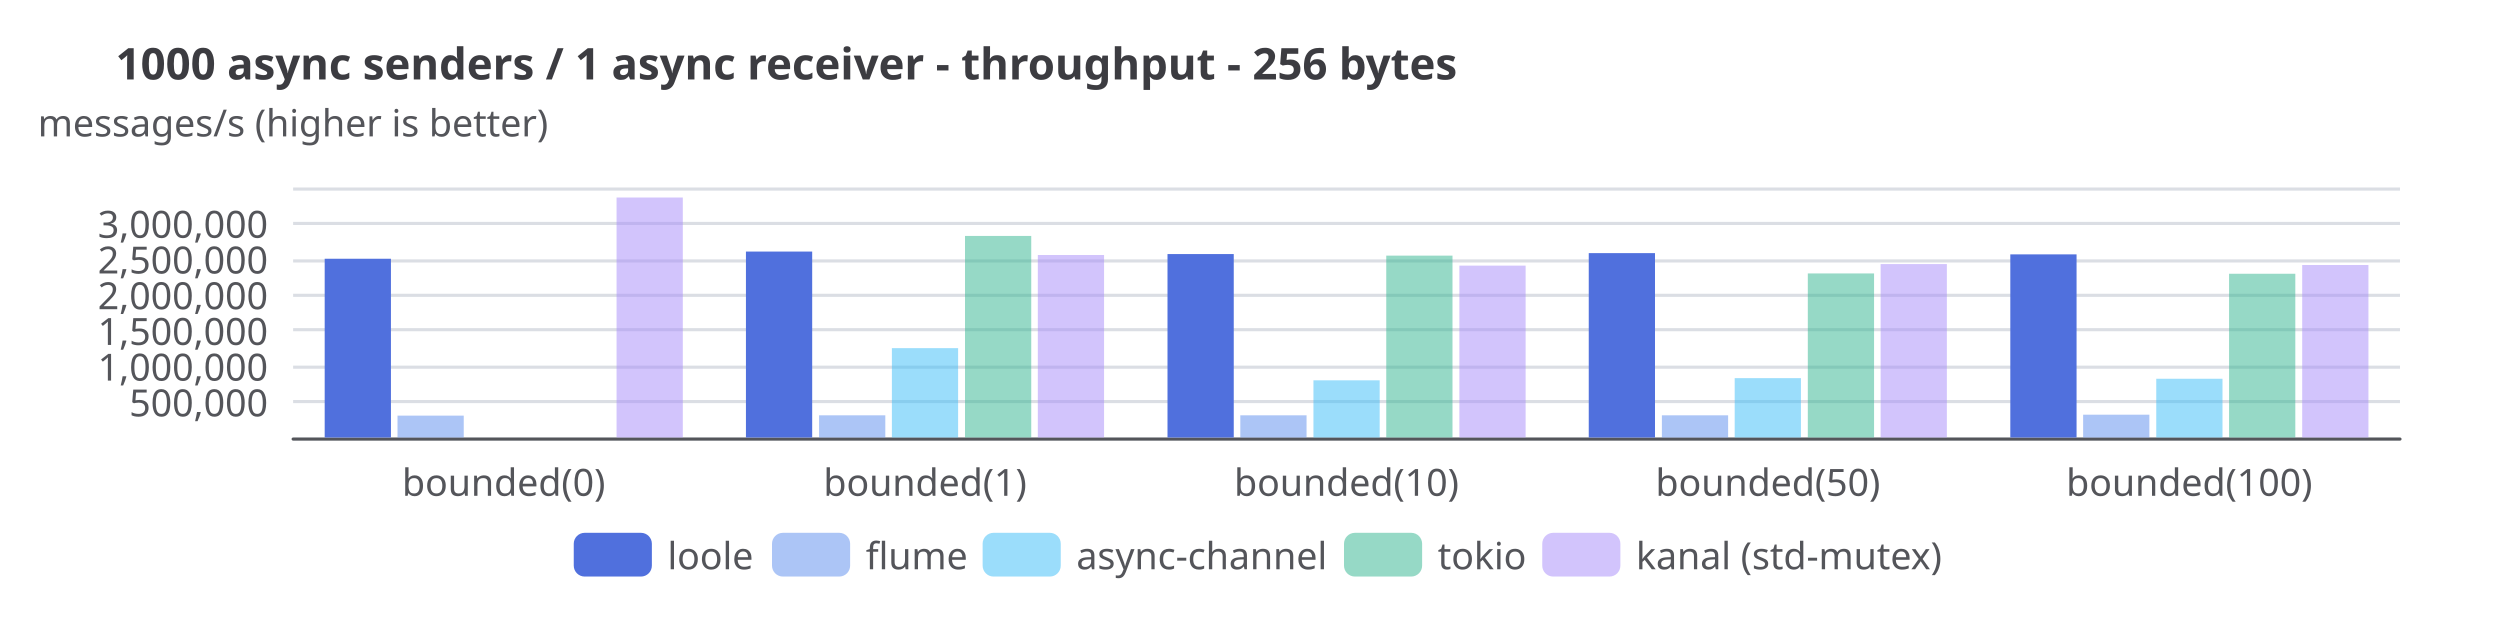
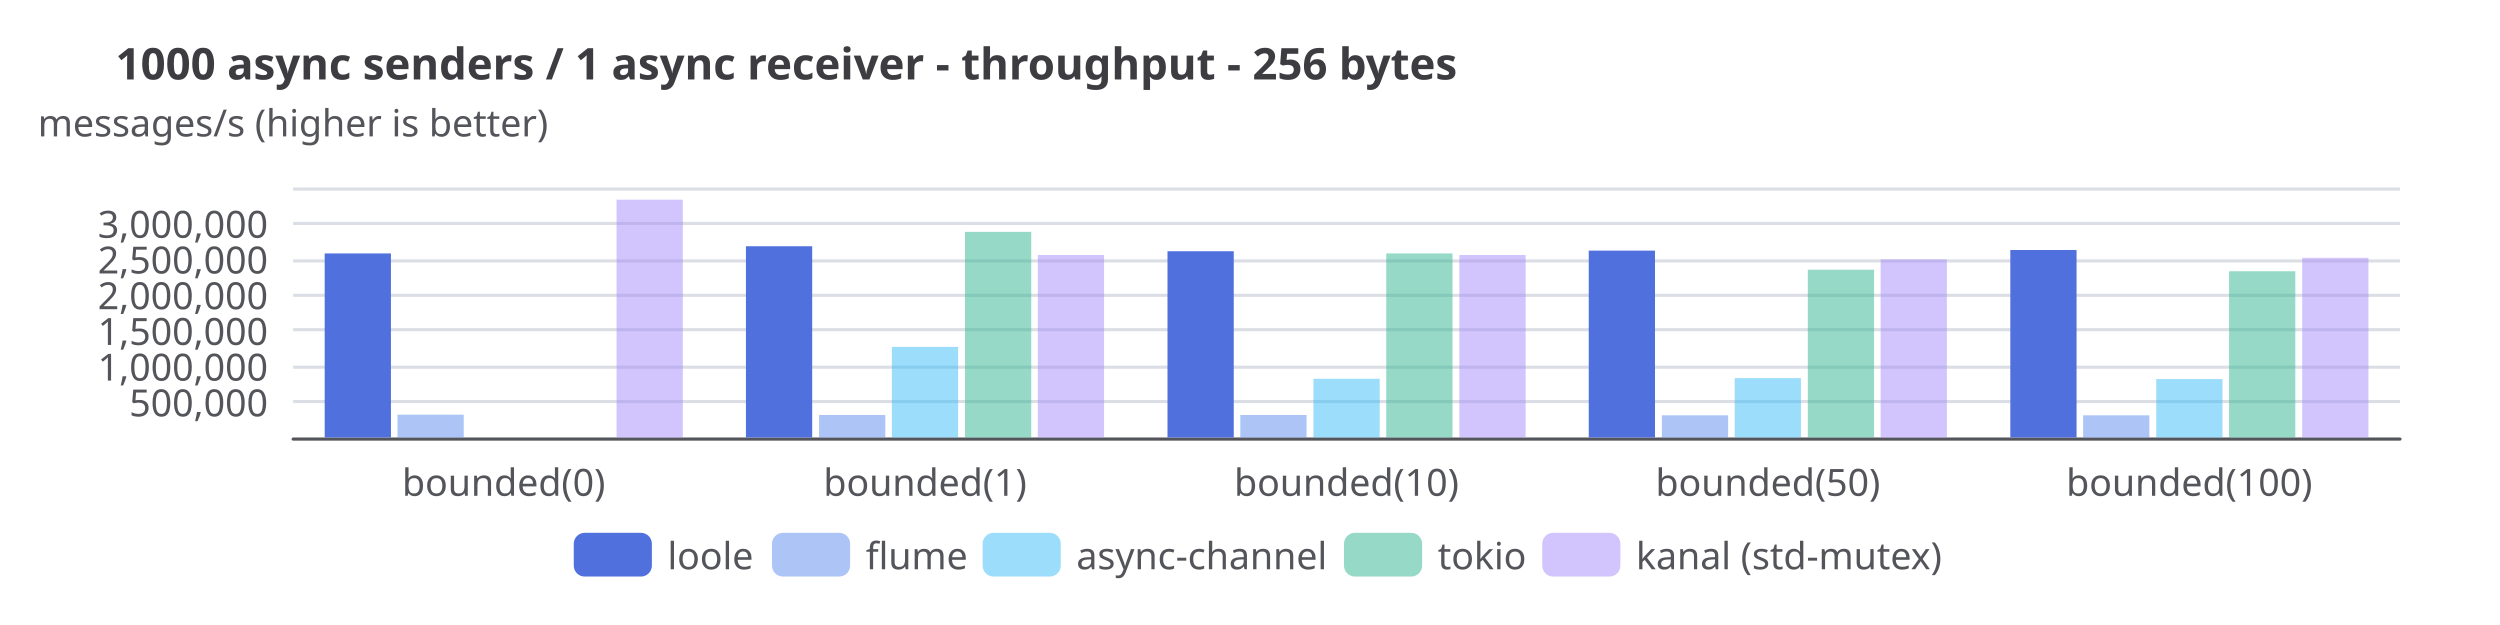
<svg xmlns="http://www.w3.org/2000/svg" width="800" height="200" version="1.1" baseProfile="full" viewBox="0 0 800 200">
  <rect width="800" height="200" x="0" y="0" fill="white" />
  <path d="M93.8 140.5L768 140.5" fill="none" pointer-events="visible" stroke="#dbdee4" class="zr1-cls-8" />
  <path d="M93.8 128.5L768 128.5" fill="none" pointer-events="visible" stroke="#dbdee4" class="zr1-cls-8" />
  <path d="M93.8 117.5L768 117.5" fill="none" pointer-events="visible" stroke="#dbdee4" class="zr1-cls-8" />
  <path d="M93.8 105.5L768 105.5" fill="none" pointer-events="visible" stroke="#dbdee4" class="zr1-cls-8" />
  <path d="M93.8 94.5L768 94.5" fill="none" pointer-events="visible" stroke="#dbdee4" class="zr1-cls-8" />
  <path d="M93.8 83.5L768 83.5" fill="none" pointer-events="visible" stroke="#dbdee4" class="zr1-cls-8" />
  <path d="M93.8 71.5L768 71.5" fill="none" pointer-events="visible" stroke="#dbdee4" class="zr1-cls-8" />
  <path d="M93.8 60.5L768 60.5" fill="none" pointer-events="visible" stroke="#dbdee4" class="zr1-cls-8" />
  <text dominant-baseline="central" text-anchor="middle" style="font-size:12px;font-family:sans-serif;" xml:space="preserve" y="-6" transform="translate(93.76 45)" fill="#54555a">messages/s (higher is better)</text>
  <path d="M93.8 140.5L768 140.5" fill="none" pointer-events="visible" stroke="#54555a" stroke-linecap="round" class="zr1-cls-8" />
  <text dominant-baseline="central" text-anchor="end" style="font-size:12px;font-family:sans-serif;" transform="translate(85.76 128.5714)" fill="#54555a">500,000</text>
  <text dominant-baseline="central" text-anchor="end" style="font-size:12px;font-family:sans-serif;" transform="translate(85.76 117.1429)" fill="#54555a">1,000,000</text>
  <text dominant-baseline="central" text-anchor="end" style="font-size:12px;font-family:sans-serif;" transform="translate(85.76 105.7143)" fill="#54555a">1,500,000</text>
  <text dominant-baseline="central" text-anchor="end" style="font-size:12px;font-family:sans-serif;" transform="translate(85.76 94.2857)" fill="#54555a">2,000,000</text>
  <text dominant-baseline="central" text-anchor="end" style="font-size:12px;font-family:sans-serif;" transform="translate(85.76 82.8571)" fill="#54555a">2,500,000</text>
  <text dominant-baseline="central" text-anchor="end" style="font-size:12px;font-family:sans-serif;" transform="translate(85.76 71.4286)" fill="#54555a">3,000,000</text>
  <text dominant-baseline="central" text-anchor="middle" style="font-size:12px;font-family:sans-serif;" y="6" transform="translate(161.184 148)" fill="#54555a">bounded(0)</text>
  <text dominant-baseline="central" text-anchor="middle" style="font-size:12px;font-family:sans-serif;" y="6" transform="translate(296.032 148)" fill="#54555a">bounded(1)</text>
  <text dominant-baseline="central" text-anchor="middle" style="font-size:12px;font-family:sans-serif;" y="6" transform="translate(430.88 148)" fill="#54555a">bounded(10)</text>
  <text dominant-baseline="central" text-anchor="middle" style="font-size:12px;font-family:sans-serif;" y="6" transform="translate(565.728 148)" fill="#54555a">bounded(50)</text>
  <text dominant-baseline="central" text-anchor="middle" style="font-size:12px;font-family:sans-serif;" y="6" transform="translate(700.576 148)" fill="#54555a">bounded(100)</text>
-   <path d="M103.9 140l21.2 0l0 -57.2l-21.2 0Z" fill="#5070dd" ecmeta_series_index="0" ecmeta_data_index="0" ecmeta_ssr_type="chart" class="zr1-cls-9" />
-   <path d="M238.7 140l21.2 0l0 -59.5l-21.2 0Z" fill="#5070dd" ecmeta_series_index="0" ecmeta_data_index="1" ecmeta_ssr_type="chart" class="zr1-cls-9" />
-   <path d="M373.6 140l21.2 0l0 -58.7l-21.2 0Z" fill="#5070dd" ecmeta_series_index="0" ecmeta_data_index="2" ecmeta_ssr_type="chart" class="zr1-cls-9" />
-   <path d="M508.4 140l21.2 0l0 -59l-21.2 0Z" fill="#5070dd" ecmeta_series_index="0" ecmeta_data_index="3" ecmeta_ssr_type="chart" class="zr1-cls-9" />
-   <path d="M643.3 140l21.2 0l0 -58.6l-21.2 0Z" fill="#5070dd" ecmeta_series_index="0" ecmeta_data_index="4" ecmeta_ssr_type="chart" class="zr1-cls-9" />
-   <path d="M127.2 140l21.2 0l0 -7l-21.2 0Z" fill="rgb(91,141,239)" fill-opacity="0.5" ecmeta_series_index="1" ecmeta_data_index="0" ecmeta_ssr_type="chart" class="zr1-cls-10" />
-   <path d="M262.1 140l21.2 0l0 -7.1l-21.2 0Z" fill="rgb(91,141,239)" fill-opacity="0.5" ecmeta_series_index="1" ecmeta_data_index="1" ecmeta_ssr_type="chart" class="zr1-cls-10" />
-   <path d="M396.9 140l21.2 0l0 -7.1l-21.2 0Z" fill="rgb(91,141,239)" fill-opacity="0.5" ecmeta_series_index="1" ecmeta_data_index="2" ecmeta_ssr_type="chart" class="zr1-cls-10" />
+   <path d="M103.9 140l21.2 0l0 -58.9l-21.2 0Z" fill="#5070dd" ecmeta_series_index="0" ecmeta_data_index="0" ecmeta_ssr_type="chart" class="zr1-cls-9" />
+   <path d="M238.7 140l21.2 0l0 -61.2l-21.2 0Z" fill="#5070dd" ecmeta_series_index="0" ecmeta_data_index="1" ecmeta_ssr_type="chart" class="zr1-cls-9" />
+   <path d="M373.6 140l21.2 0l0 -59.6l-21.2 0Z" fill="#5070dd" ecmeta_series_index="0" ecmeta_data_index="2" ecmeta_ssr_type="chart" class="zr1-cls-9" />
+   <path d="M508.4 140l21.2 0l0 -59.8l-21.2 0Z" fill="#5070dd" ecmeta_series_index="0" ecmeta_data_index="3" ecmeta_ssr_type="chart" class="zr1-cls-9" />
+   <path d="M643.3 140l21.2 0l0 -60l-21.2 0Z" fill="#5070dd" ecmeta_series_index="0" ecmeta_data_index="4" ecmeta_ssr_type="chart" class="zr1-cls-9" />
+   <path d="M127.2 140l21.2 0l0 -7.3l-21.2 0Z" fill="rgb(91,141,239)" fill-opacity="0.5" ecmeta_series_index="1" ecmeta_data_index="0" ecmeta_ssr_type="chart" class="zr1-cls-10" />
+   <path d="M262.1 140l21.2 0l0 -7.2l-21.2 0Z" fill="rgb(91,141,239)" fill-opacity="0.5" ecmeta_series_index="1" ecmeta_data_index="1" ecmeta_ssr_type="chart" class="zr1-cls-10" />
+   <path d="M396.9 140l21.2 0l0 -7.2l-21.2 0Z" fill="rgb(91,141,239)" fill-opacity="0.5" ecmeta_series_index="1" ecmeta_data_index="2" ecmeta_ssr_type="chart" class="zr1-cls-10" />
  <path d="M531.8 140l21.2 0l0 -7.1l-21.2 0Z" fill="rgb(91,141,239)" fill-opacity="0.5" ecmeta_series_index="1" ecmeta_data_index="3" ecmeta_ssr_type="chart" class="zr1-cls-10" />
-   <path d="M666.6 140l21.2 0l0 -7.3l-21.2 0Z" fill="rgb(91,141,239)" fill-opacity="0.5" ecmeta_series_index="1" ecmeta_data_index="4" ecmeta_ssr_type="chart" class="zr1-cls-10" />
-   <path d="M285.4 140l21.2 0l0 -28.6l-21.2 0Z" fill="rgb(56,189,248)" fill-opacity="0.5" ecmeta_series_index="2" ecmeta_data_index="1" ecmeta_ssr_type="chart" class="zr1-cls-11" />
-   <path d="M420.3 140l21.2 0l0 -18.3l-21.2 0Z" fill="rgb(56,189,248)" fill-opacity="0.5" ecmeta_series_index="2" ecmeta_data_index="2" ecmeta_ssr_type="chart" class="zr1-cls-11" />
+   <path d="M666.6 140l21.2 0l0 -7.1l-21.2 0Z" fill="rgb(91,141,239)" fill-opacity="0.5" ecmeta_series_index="1" ecmeta_data_index="4" ecmeta_ssr_type="chart" class="zr1-cls-10" />
+   <path d="M285.4 140l21.2 0l0 -29l-21.2 0Z" fill="rgb(56,189,248)" fill-opacity="0.5" ecmeta_series_index="2" ecmeta_data_index="1" ecmeta_ssr_type="chart" class="zr1-cls-11" />
+   <path d="M420.3 140l21.2 0l0 -18.8l-21.2 0Z" fill="rgb(56,189,248)" fill-opacity="0.5" ecmeta_series_index="2" ecmeta_data_index="2" ecmeta_ssr_type="chart" class="zr1-cls-11" />
  <path d="M555.1 140l21.2 0l0 -19l-21.2 0Z" fill="rgb(56,189,248)" fill-opacity="0.5" ecmeta_series_index="2" ecmeta_data_index="3" ecmeta_ssr_type="chart" class="zr1-cls-11" />
-   <path d="M690 140l21.2 0l0 -18.8l-21.2 0Z" fill="rgb(56,189,248)" fill-opacity="0.5" ecmeta_series_index="2" ecmeta_data_index="4" ecmeta_ssr_type="chart" class="zr1-cls-11" />
-   <path d="M308.8 140l21.2 0l0 -64.5l-21.2 0Z" fill="rgb(47,181,142)" fill-opacity="0.5" ecmeta_series_index="3" ecmeta_data_index="1" ecmeta_ssr_type="chart" class="zr1-cls-12" />
-   <path d="M443.6 140l21.2 0l0 -58.2l-21.2 0Z" fill="rgb(47,181,142)" fill-opacity="0.5" ecmeta_series_index="3" ecmeta_data_index="2" ecmeta_ssr_type="chart" class="zr1-cls-12" />
-   <path d="M578.5 140l21.2 0l0 -52.5l-21.2 0Z" fill="rgb(47,181,142)" fill-opacity="0.5" ecmeta_series_index="3" ecmeta_data_index="3" ecmeta_ssr_type="chart" class="zr1-cls-12" />
-   <path d="M713.3 140l21.2 0l0 -52.4l-21.2 0Z" fill="rgb(47,181,142)" fill-opacity="0.5" ecmeta_series_index="3" ecmeta_data_index="4" ecmeta_ssr_type="chart" class="zr1-cls-12" />
-   <path d="M197.3 140l21.2 0l0 -76.8l-21.2 0Z" fill="rgb(167,139,250)" fill-opacity="0.5" ecmeta_series_index="4" ecmeta_data_index="0" ecmeta_ssr_type="chart" class="zr1-cls-13" />
+   <path d="M690 140l21.2 0l0 -18.7l-21.2 0Z" fill="rgb(56,189,248)" fill-opacity="0.5" ecmeta_series_index="2" ecmeta_data_index="4" ecmeta_ssr_type="chart" class="zr1-cls-11" />
+   <path d="M308.8 140l21.2 0l0 -65.8l-21.2 0Z" fill="rgb(47,181,142)" fill-opacity="0.5" ecmeta_series_index="3" ecmeta_data_index="1" ecmeta_ssr_type="chart" class="zr1-cls-12" />
+   <path d="M443.6 140l21.2 0l0 -58.9l-21.2 0Z" fill="rgb(47,181,142)" fill-opacity="0.5" ecmeta_series_index="3" ecmeta_data_index="2" ecmeta_ssr_type="chart" class="zr1-cls-12" />
+   <path d="M578.5 140l21.2 0l0 -53.7l-21.2 0Z" fill="rgb(47,181,142)" fill-opacity="0.5" ecmeta_series_index="3" ecmeta_data_index="3" ecmeta_ssr_type="chart" class="zr1-cls-12" />
+   <path d="M713.3 140l21.2 0l0 -53.2l-21.2 0Z" fill="rgb(47,181,142)" fill-opacity="0.5" ecmeta_series_index="3" ecmeta_data_index="4" ecmeta_ssr_type="chart" class="zr1-cls-12" />
+   <path d="M197.3 140l21.2 0l0 -76.1l-21.2 0Z" fill="rgb(167,139,250)" fill-opacity="0.5" ecmeta_series_index="4" ecmeta_data_index="0" ecmeta_ssr_type="chart" class="zr1-cls-13" />
  <path d="M332.1 140l21.2 0l0 -58.4l-21.2 0Z" fill="rgb(167,139,250)" fill-opacity="0.5" ecmeta_series_index="4" ecmeta_data_index="1" ecmeta_ssr_type="chart" class="zr1-cls-13" />
-   <path d="M467 140l21.2 0l0 -55l-21.2 0Z" fill="rgb(167,139,250)" fill-opacity="0.5" ecmeta_series_index="4" ecmeta_data_index="2" ecmeta_ssr_type="chart" class="zr1-cls-13" />
-   <path d="M601.8 140l21.2 0l0 -55.5l-21.2 0Z" fill="rgb(167,139,250)" fill-opacity="0.5" ecmeta_series_index="4" ecmeta_data_index="3" ecmeta_ssr_type="chart" class="zr1-cls-13" />
-   <path d="M736.7 140l21.2 0l0 -55.2l-21.2 0Z" fill="rgb(167,139,250)" fill-opacity="0.5" ecmeta_series_index="4" ecmeta_data_index="4" ecmeta_ssr_type="chart" class="zr1-cls-13" />
+   <path d="M467 140l21.2 0l0 -58.4l-21.2 0Z" fill="rgb(167,139,250)" fill-opacity="0.5" ecmeta_series_index="4" ecmeta_data_index="2" ecmeta_ssr_type="chart" class="zr1-cls-13" />
+   <path d="M601.8 140l21.2 0l0 -57l-21.2 0Z" fill="rgb(167,139,250)" fill-opacity="0.5" ecmeta_series_index="4" ecmeta_data_index="3" ecmeta_ssr_type="chart" class="zr1-cls-13" />
+   <path d="M736.7 140l21.2 0l0 -57.5l-21.2 0Z" fill="rgb(167,139,250)" fill-opacity="0.5" ecmeta_series_index="4" ecmeta_data_index="4" ecmeta_ssr_type="chart" class="zr1-cls-13" />
  <path d="M-5 -5.5l442.8 0l0 25l-442.8 0Z" transform="translate(183.6 170.5)" fill="rgb(0,0,0)" fill-opacity="0" stroke="#b7b9be" stroke-width="0" class="zr1-cls-8" />
  <path d="M3.5 0L21.5 0A3.5 3.5 0 0 1 25 3.5L25 10.5A3.5 3.5 0 0 1 21.5 14L3.5 14A3.5 3.5 0 0 1 0 10.5L0 3.5A3.5 3.5 0 0 1 3.5 0Z" transform="translate(183.6 170.5)" fill="#5070dd" ecmeta_series_index="0" ecmeta_data_index="0" ecmeta_ssr_type="legend" ecmeta_silent="true" class="zr1-cls-8" />
  <text dominant-baseline="central" text-anchor="start" style="font-size:12px;font-family:sans-serif;" x="30" y="7" transform="translate(183.6 170.5)" fill="#54555a">loole</text>
  <path d="M0 0l55.4 0l0 14l-55.4 0Z" transform="translate(183.6 170.5)" fill="none" pointer-events="visible" ecmeta_series_index="0" ecmeta_data_index="0" ecmeta_ssr_type="legend" class="zr1-cls-14" />
  <path d="M3.5 0L21.5 0A3.5 3.5 0 0 1 25 3.5L25 10.5A3.5 3.5 0 0 1 21.5 14L3.5 14A3.5 3.5 0 0 1 0 10.5L0 3.5A3.5 3.5 0 0 1 3.5 0Z" transform="translate(247.04 170.5)" fill="rgb(91,141,239)" fill-opacity="0.5" ecmeta_series_index="1" ecmeta_data_index="1" ecmeta_ssr_type="legend" ecmeta_silent="true" class="zr1-cls-8" />
  <text dominant-baseline="central" text-anchor="start" style="font-size:12px;font-family:sans-serif;" x="30" y="7" transform="translate(247.04 170.5)" fill="#54555a">flume</text>
  <path d="M0 0l59.4 0l0 14l-59.4 0Z" transform="translate(247.04 170.5)" fill="none" pointer-events="visible" ecmeta_series_index="1" ecmeta_data_index="1" ecmeta_ssr_type="legend" class="zr1-cls-14" />
  <path d="M3.5 0L21.5 0A3.5 3.5 0 0 1 25 3.5L25 10.5A3.5 3.5 0 0 1 21.5 14L3.5 14A3.5 3.5 0 0 1 0 10.5L0 3.5A3.5 3.5 0 0 1 3.5 0Z" transform="translate(314.44 170.5)" fill="rgb(56,189,248)" fill-opacity="0.5" ecmeta_series_index="2" ecmeta_data_index="2" ecmeta_ssr_type="legend" ecmeta_silent="true" class="zr1-cls-8" />
  <text dominant-baseline="central" text-anchor="start" style="font-size:12px;font-family:sans-serif;" x="30" y="7" transform="translate(314.44 170.5)" fill="#54555a">async-channel</text>
  <path d="M0 0l107.6 0l0 14l-107.6 0Z" transform="translate(314.44 170.5)" fill="none" pointer-events="visible" ecmeta_series_index="2" ecmeta_data_index="2" ecmeta_ssr_type="legend" class="zr1-cls-14" />
  <path d="M3.5 0L21.5 0A3.5 3.5 0 0 1 25 3.5L25 10.5A3.5 3.5 0 0 1 21.5 14L3.5 14A3.5 3.5 0 0 1 0 10.5L0 3.5A3.5 3.5 0 0 1 3.5 0Z" transform="translate(430.08 170.5)" fill="rgb(47,181,142)" fill-opacity="0.5" ecmeta_series_index="3" ecmeta_data_index="3" ecmeta_ssr_type="legend" ecmeta_silent="true" class="zr1-cls-8" />
  <text dominant-baseline="central" text-anchor="start" style="font-size:12px;font-family:sans-serif;" x="30" y="7" transform="translate(430.08 170.5)" fill="#54555a">tokio</text>
  <path d="M0 0l55.4 0l0 14l-55.4 0Z" transform="translate(430.08 170.5)" fill="none" pointer-events="visible" ecmeta_series_index="3" ecmeta_data_index="3" ecmeta_ssr_type="legend" class="zr1-cls-14" />
  <path d="M3.5 0L21.5 0A3.5 3.5 0 0 1 25 3.5L25 10.5A3.5 3.5 0 0 1 21.5 14L3.5 14A3.5 3.5 0 0 1 0 10.5L0 3.5A3.5 3.5 0 0 1 3.5 0Z" transform="translate(493.52 170.5)" fill="rgb(167,139,250)" fill-opacity="0.5" ecmeta_series_index="4" ecmeta_data_index="4" ecmeta_ssr_type="legend" ecmeta_silent="true" class="zr1-cls-8" />
  <text dominant-baseline="central" text-anchor="start" style="font-size:12px;font-family:sans-serif;" xml:space="preserve" x="30" y="7" transform="translate(493.52 170.5)" fill="#54555a">kanal (std-mutex)</text>
  <path d="M0 0l122.9 0l0 14l-122.9 0Z" transform="translate(493.52 170.5)" fill="none" pointer-events="visible" ecmeta_series_index="4" ecmeta_data_index="4" ecmeta_ssr_type="legend" class="zr1-cls-14" />
  <path d="M-5 -5l403.1 0l0 24l-403.1 0Z" transform="translate(37 13)" fill="rgb(0,0,0)" fill-opacity="0" stroke="#3c3c41" stroke-width="0" class="zr1-cls-8" />
  <text dominant-baseline="central" text-anchor="start" style="font-size:14px;font-family:sans-serif;font-weight:bold;" xml:space="preserve" y="7" transform="translate(37 13)" fill="#3c3c41">1000 async senders / 1 async receiver - throughput - 256 bytes</text>
  <style>
.zr1-cls-8:hover {
pointer-events:none;
}
.zr1-cls-9:hover {
cursor:pointer;
fill:rgba(88,123,243,1);
}
.zr1-cls-10:hover {
cursor:pointer;
fill:rgba(100,155,255,0.5);
}
.zr1-cls-11:hover {
cursor:pointer;
fill:rgba(61,207,255,0.5);
}
.zr1-cls-12:hover {
cursor:pointer;
fill:rgba(51,199,156,0.5);
}
.zr1-cls-13:hover {
cursor:pointer;
fill:rgba(183,152,255,0.5);
}
.zr1-cls-14:hover {
cursor:pointer;
fill:rgba(0,0,0,0);
}



</style>
</svg>
